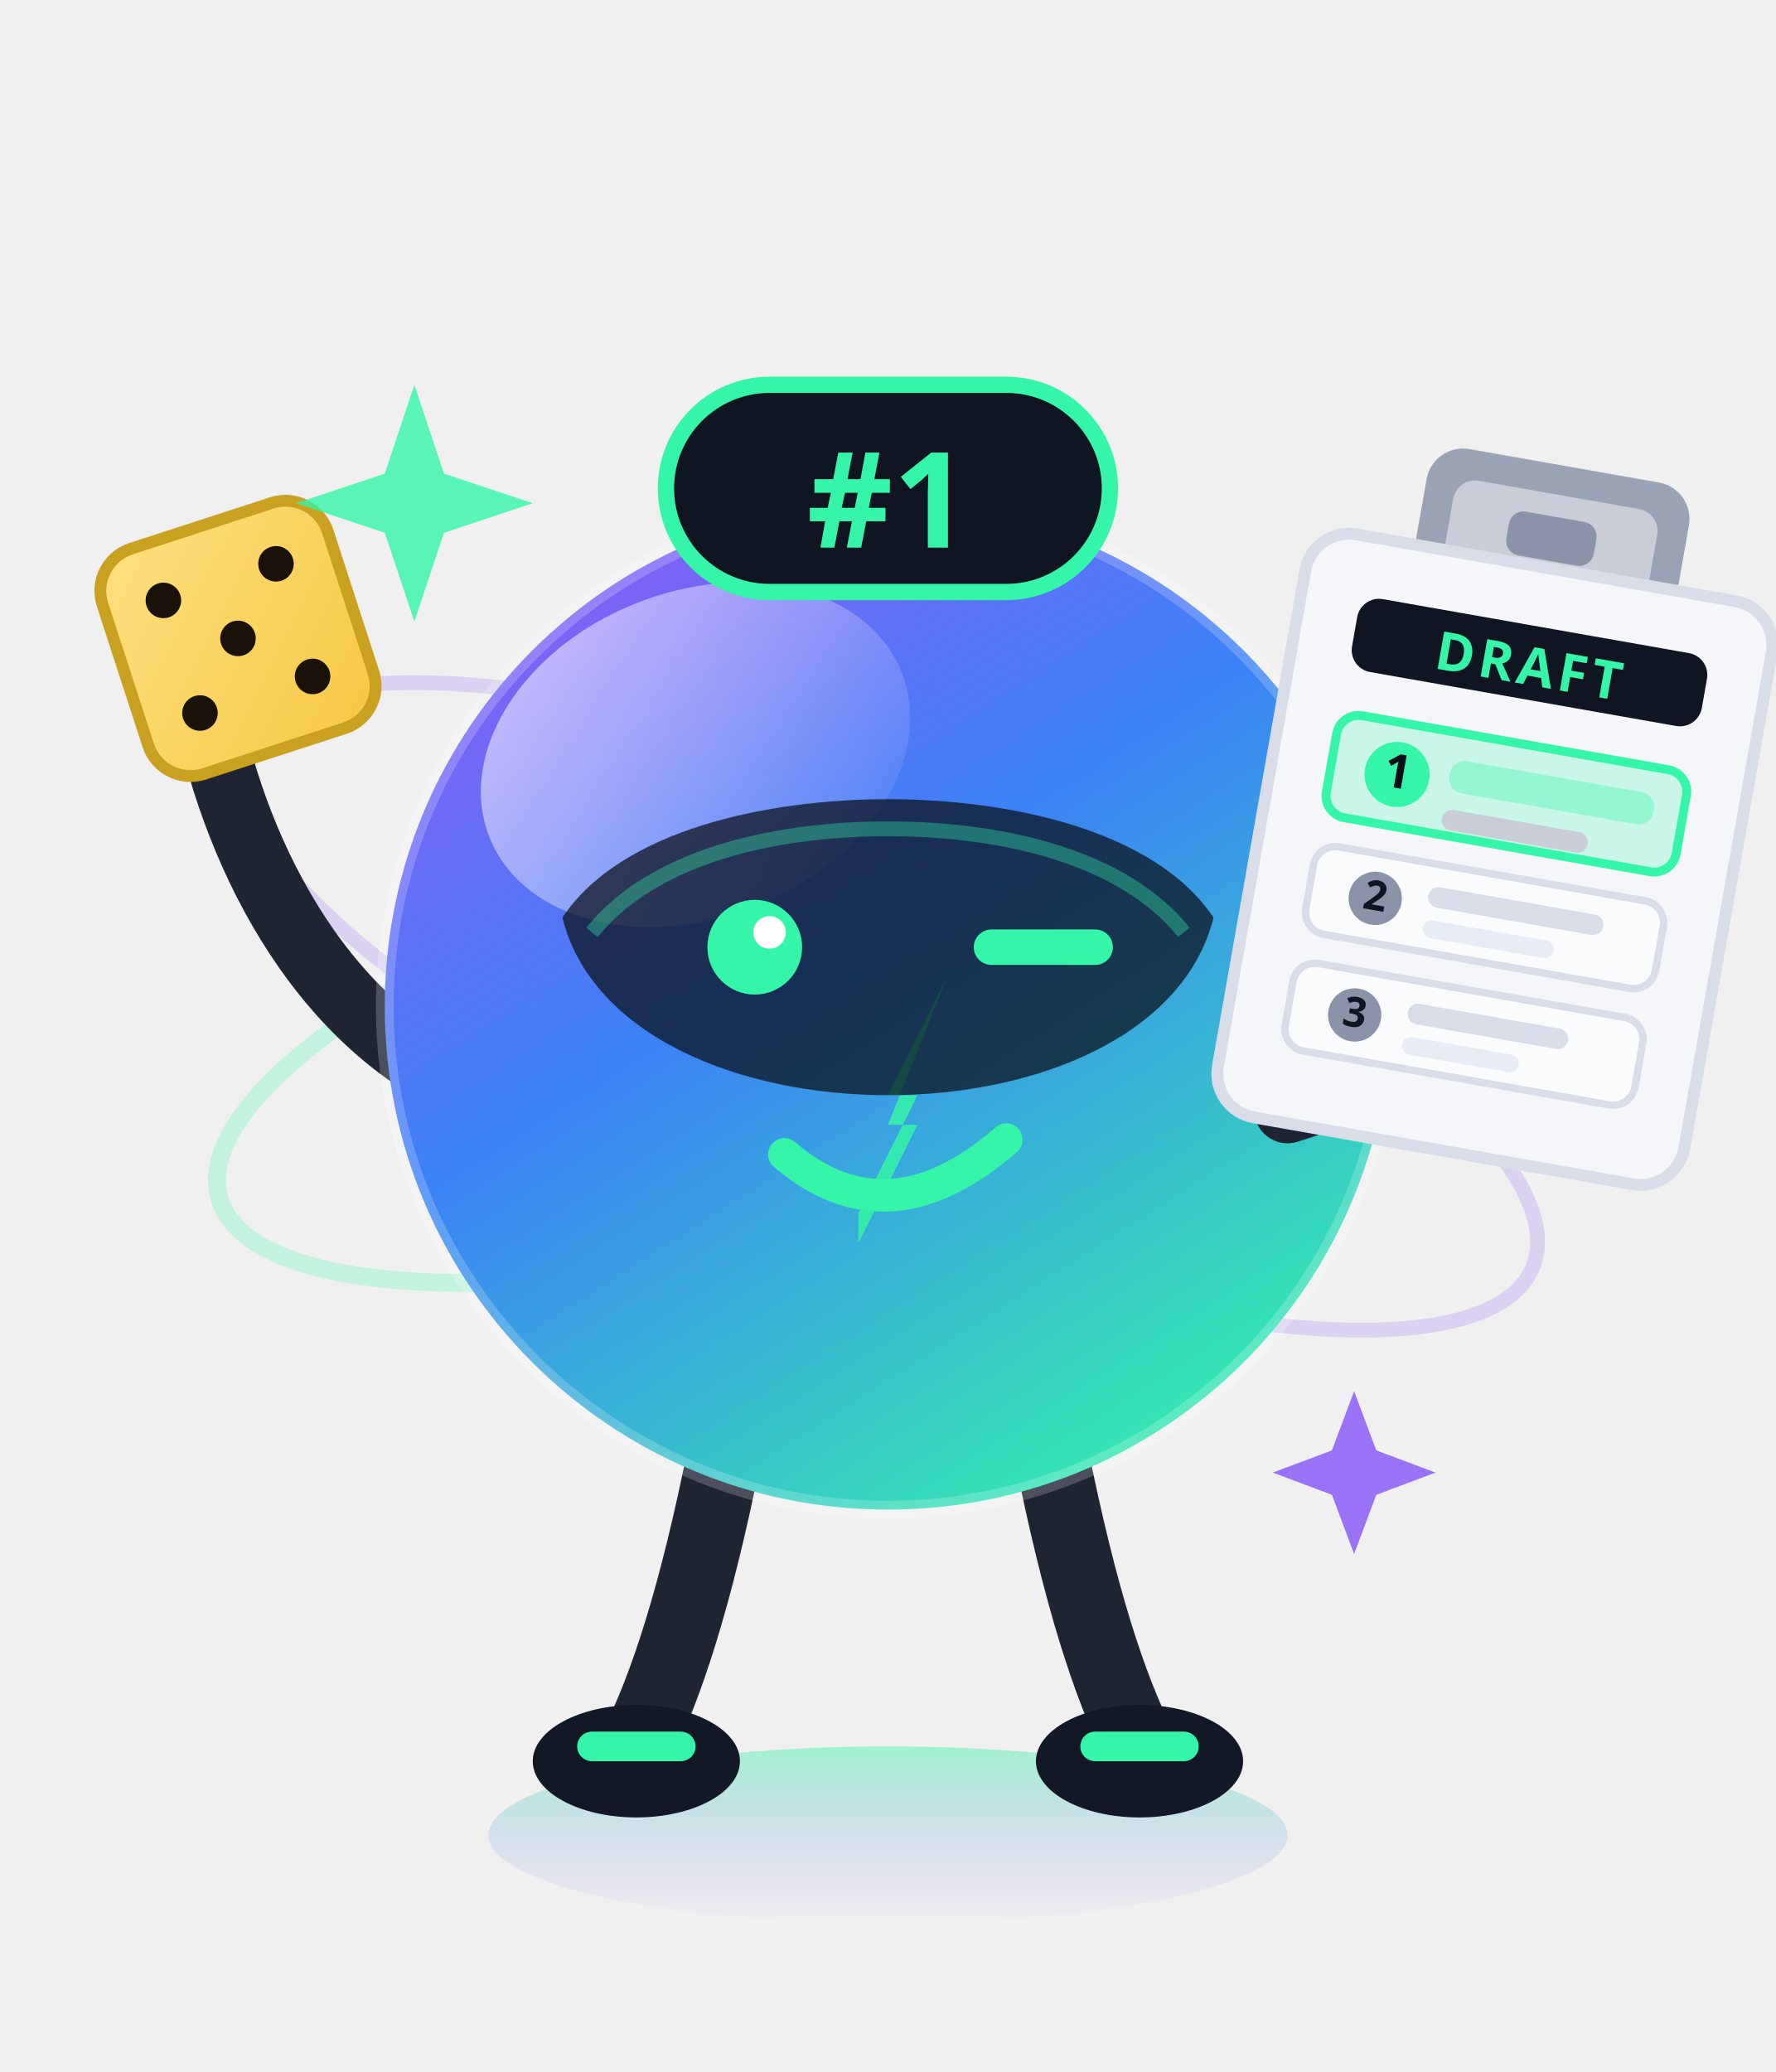
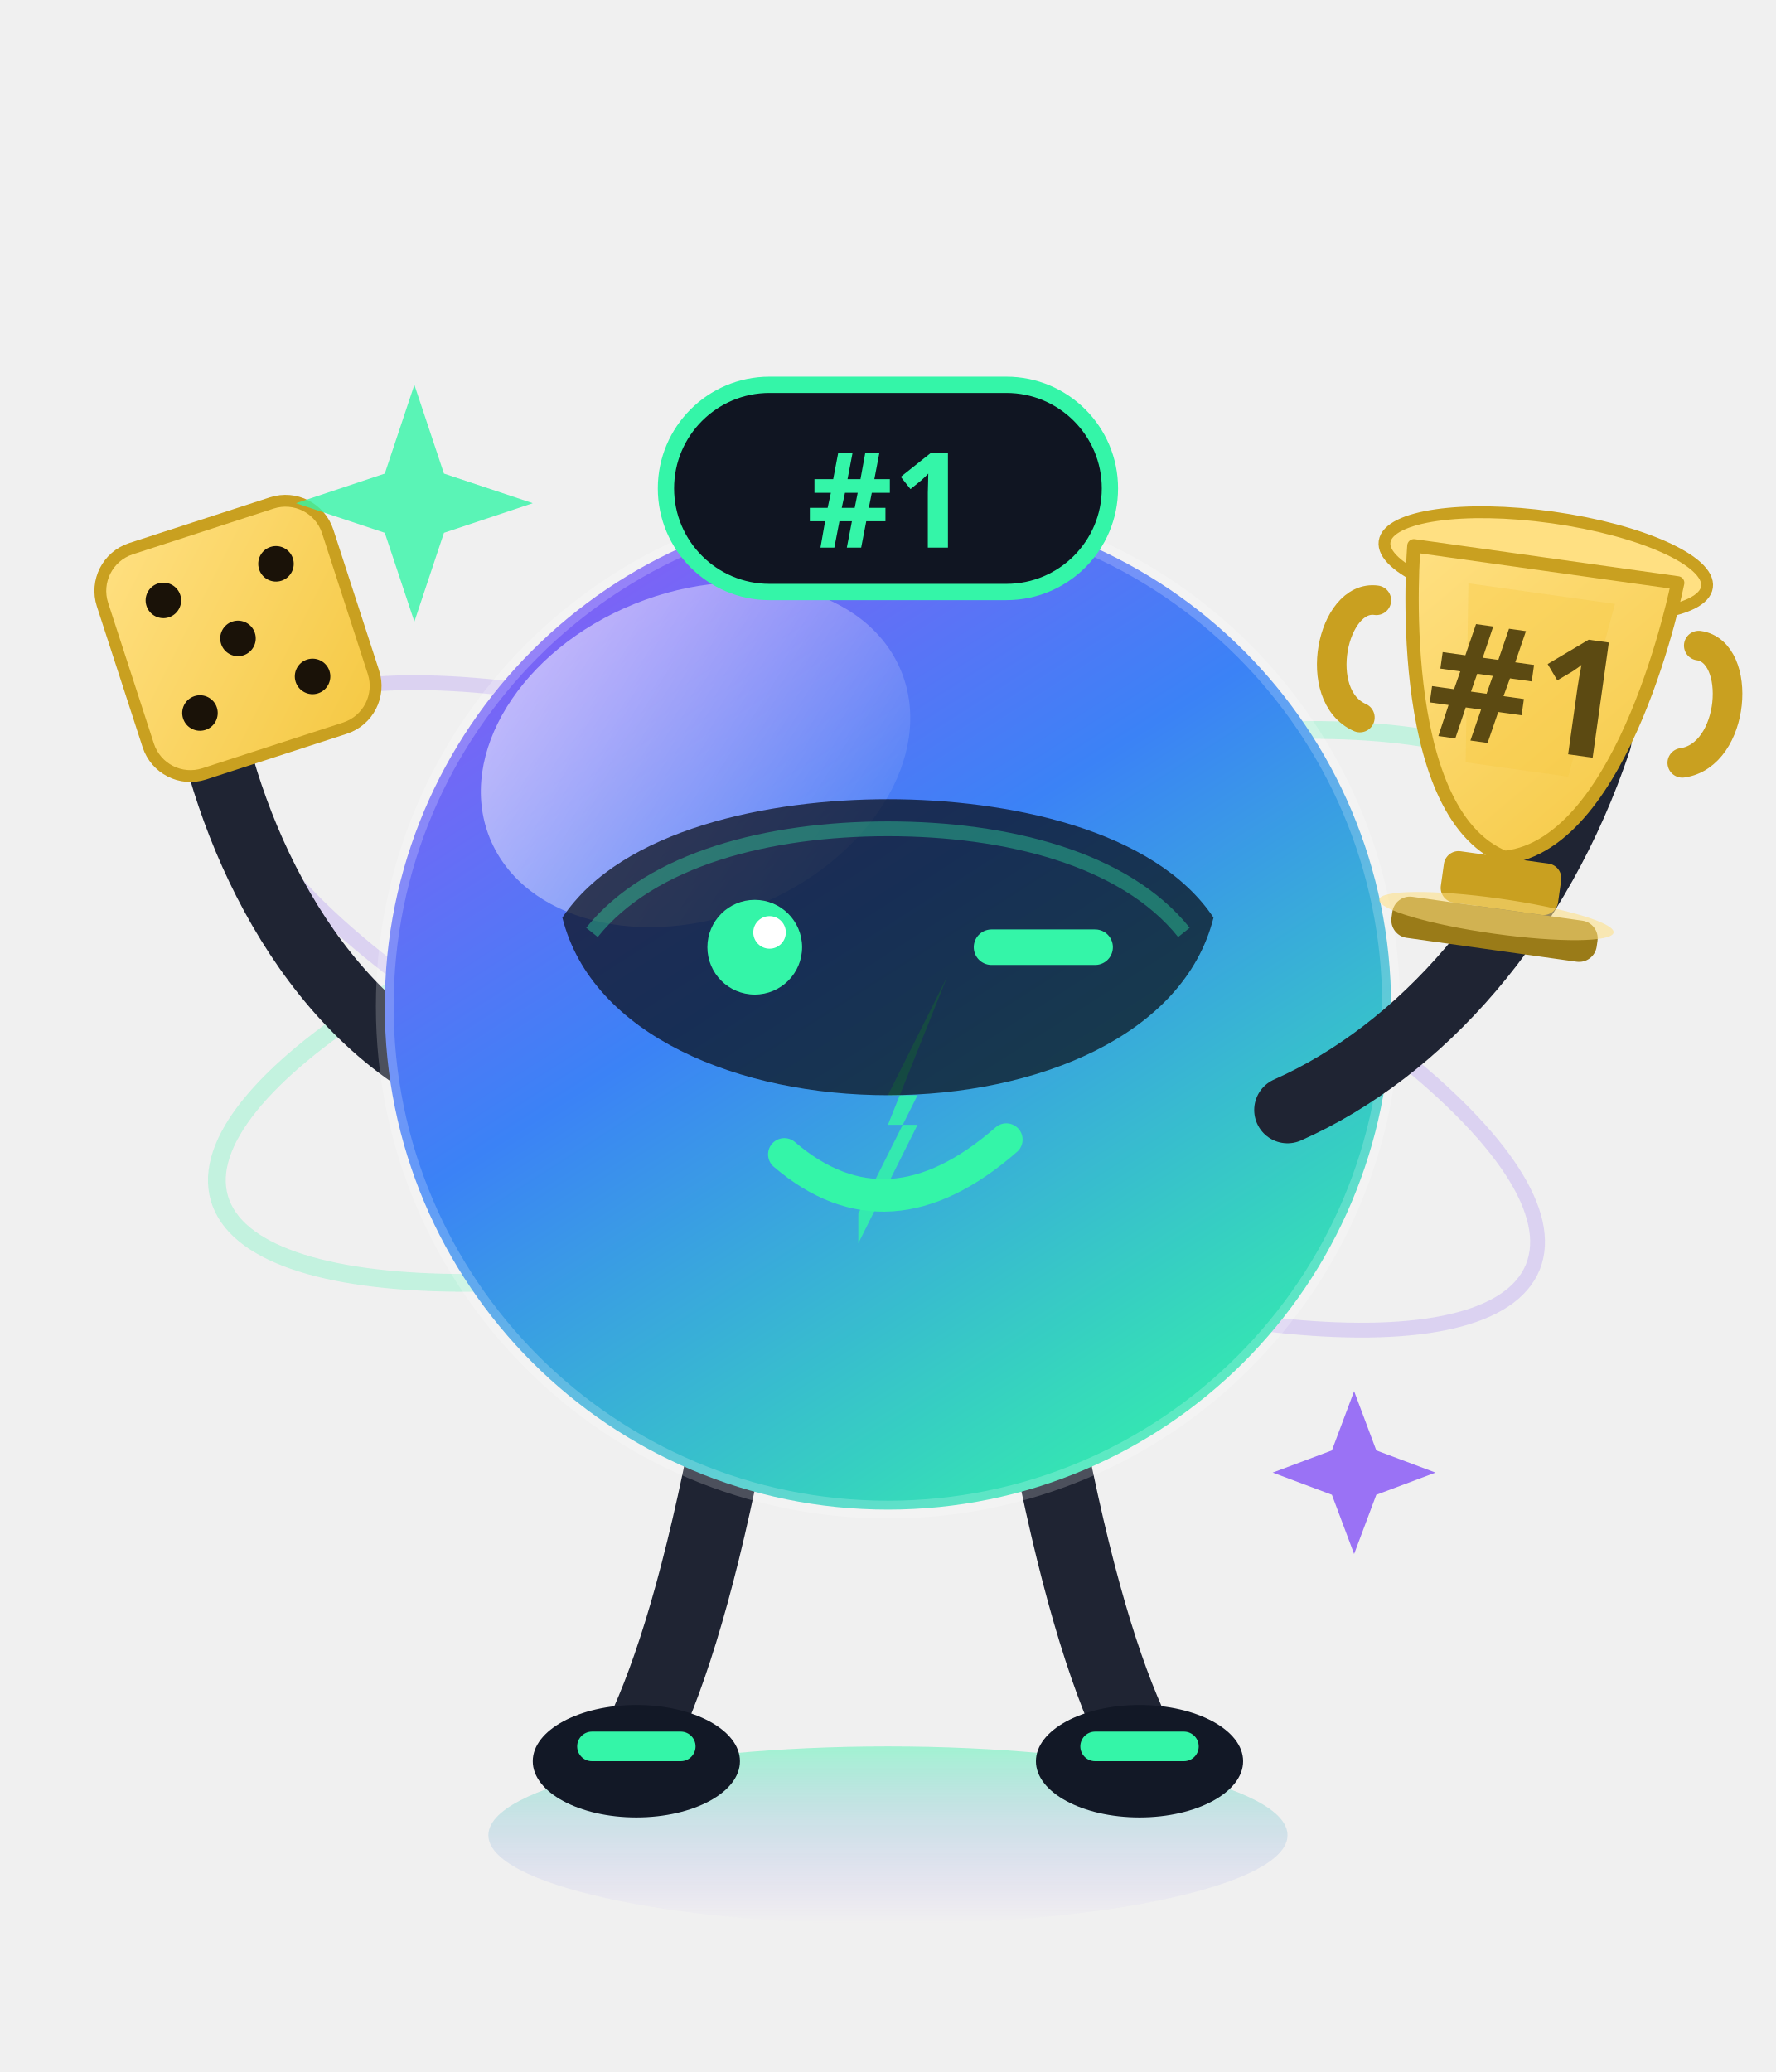
<svg xmlns="http://www.w3.org/2000/svg" viewBox="0 0 120 140" aria-hidden="true">
  <defs>
    <linearGradient id="orbBody" x1="18%" y1="0%" x2="82%" y2="100%">
      <stop offset="0%" stop-color="#8b5cf6" />
      <stop offset="42%" stop-color="#3b82f6" />
      <stop offset="100%" stop-color="#34f5a8" />
    </linearGradient>
    <linearGradient id="orbShine" x1="0%" y1="0%" x2="100%" y2="100%">
      <stop offset="0%" stop-color="#ffffff" stop-opacity="0.62" />
      <stop offset="100%" stop-color="#ffffff" stop-opacity="0" />
    </linearGradient>
    <linearGradient id="groundGlow" x1="0%" y1="0%" x2="0%" y2="100%">
      <stop offset="0%" stop-color="#34f5a8" stop-opacity="0.42" />
      <stop offset="100%" stop-color="#8b5cf6" stop-opacity="0" />
    </linearGradient>
    <linearGradient id="goldFace" x1="0%" y1="0%" x2="100%" y2="100%">
      <stop offset="0%" stop-color="#ffe082" />
      <stop offset="100%" stop-color="#f5c842" />
    </linearGradient>
    <filter id="softGlow" x="-30%" y="-30%" width="160%" height="160%">
      <feGaussianBlur stdDeviation="2.5" result="blur" />
      <feMerge>
        <feMergeNode in="blur" />
        <feMergeNode in="SourceGraphic" />
      </feMerge>
    </filter>
  </defs>
  <ellipse cx="60" cy="68" rx="47" ry="14" fill="none" stroke="rgba(52,245,168,0.24)" stroke-width="1.2" transform="rotate(-16 60 68)" />
  <ellipse cx="60" cy="68" rx="47" ry="14" fill="none" stroke="rgba(139,92,246,0.2)" stroke-width="1" transform="rotate(22 60 68)" />
  <ellipse cx="60" cy="124" rx="27" ry="6" fill="url(#groundGlow)" />
  <path d="M49 98 C47 108 45 114 43 118" stroke="#1f2433" stroke-width="5" stroke-linecap="round" fill="none" />
  <path d="M71 98 C73 108 75 114 77 118" stroke="#1f2433" stroke-width="5" stroke-linecap="round" fill="none" />
  <ellipse cx="43" cy="119" rx="7" ry="3.8" fill="#121826" />
  <ellipse cx="77" cy="119" rx="7" ry="3.8" fill="#121826" />
  <path d="M40 118 H46 M74 118 H80" stroke="#34f5a8" stroke-width="2" stroke-linecap="round" />
  <path d="M33 74 C22 70 16 58 14 48" stroke="#1f2433" stroke-width="4.5" stroke-linecap="round" fill="none" />
  <g transform="translate(6 38) rotate(-18)">
    <rect x="0" y="0" width="16" height="16" rx="3" fill="url(#goldFace)" stroke="#c9a020" stroke-width="0.8" />
    <circle cx="4" cy="4" r="1.2" fill="#1a1208" />
    <circle cx="12" cy="4" r="1.2" fill="#1a1208" />
    <circle cx="8" cy="8" r="1.2" fill="#1a1208" />
    <circle cx="4" cy="12" r="1.2" fill="#1a1208" />
    <circle cx="12" cy="12" r="1.2" fill="#1a1208" />
  </g>
  <circle cx="60" cy="68" r="34" fill="url(#orbBody)" stroke="rgba(255,255,255,0.2)" stroke-width="1.2" />
  <ellipse cx="47" cy="51" rx="15" ry="11" fill="url(#orbShine)" transform="rotate(-22 47 51)" />
  <path d="M58 82 L62 74 L60 74 L64 66 L60 76 L62 76 L58 84 Z" fill="#34f5a8" opacity="0.85" />
  <path d="M38 62 C42 56 52 54 60 54 C68 54 78 56 82 62 C80 70 70 74 60 74 C50 74 40 70 38 62 Z" fill="#0a0e18" opacity="0.72" />
  <path d="M40 63 C44 58 52 56 60 56 C68 56 76 58 80 63" stroke="rgba(52,245,168,0.35)" stroke-width="1" fill="none" />
  <circle cx="51" cy="64" r="3.2" fill="#34f5a8" />
  <circle cx="52" cy="63" r="1.1" fill="#fff" />
  <path d="M67 64 H74" stroke="#34f5a8" stroke-width="2.4" stroke-linecap="round" />
  <path d="M53 78 Q60 84 68 77" stroke="#34f5a8" stroke-width="2.2" stroke-linecap="round" fill="none" />
  <g transform="translate(60 33)">
    <rect x="-15" y="-7" width="30" height="14" rx="7" fill="#101522" stroke="#34f5a8" stroke-width="1.1" />
    <text x="0" y="4" text-anchor="middle" font-family="system-ui,sans-serif" font-size="9" font-weight="800" fill="#34f5a8">#1</text>
  </g>
-   <path d="M87 75 C97 72 105 64 109 54" stroke="#1f2433" stroke-width="4.5" stroke-linecap="round" fill="none" />
-   <g transform="translate(86 28) rotate(10)">
-     <rect x="11" y="0" width="18" height="9" rx="2.5" fill="#9aa3b5" />
-     <rect x="13" y="2" width="14" height="6" rx="1.5" fill="#c9cdd8" />
-     <rect x="17" y="3.5" width="6" height="3" rx="1" fill="#8b93a8" />
-     <rect x="4" y="7" width="32" height="40" rx="3" fill="#f4f6fa" stroke="#d8dde8" stroke-width="0.8" />
-     <rect x="8" y="11" width="24" height="5" rx="1.5" fill="#101522" />
-     <text x="20" y="15" text-anchor="middle" font-family="system-ui,sans-serif" font-size="3.6" font-weight="800" letter-spacing="0.08em" fill="#34f5a8">DRAFT</text>
-     <rect x="8" y="19" width="24" height="7" rx="1.5" fill="rgba(52,245,168,0.22)" stroke="#34f5a8" stroke-width="0.6" />
-     <circle cx="12.5" cy="22.5" r="2.2" fill="#34f5a8" />
-     <text x="12.5" y="23.4" text-anchor="middle" font-family="system-ui,sans-serif" font-size="3.2" font-weight="800" fill="#0a0e18">1</text>
-     <rect x="16" y="20.8" width="14" height="2.2" rx="1" fill="rgba(52,245,168,0.35)" />
-     <rect x="16" y="24.2" width="10" height="1.4" rx="0.7" fill="#c9cdd8" />
-     <rect x="8" y="28" width="24" height="6" rx="1.5" fill="rgba(255,255,255,0.55)" stroke="#d8dde8" stroke-width="0.5" />
-     <circle cx="12.5" cy="31" r="1.8" fill="#8b93a8" />
-     <text x="12.5" y="31.8" text-anchor="middle" font-family="system-ui,sans-serif" font-size="2.8" font-weight="700" fill="#101522">2</text>
-     <rect x="16" y="29.5" width="12" height="1.4" rx="0.7" fill="#d8dde8" />
-     <rect x="16" y="31.8" width="9" height="1.2" rx="0.6" fill="#e8ecf4" />
-     <rect x="8" y="36" width="24" height="6" rx="1.5" fill="rgba(255,255,255,0.55)" stroke="#d8dde8" stroke-width="0.5" />
-     <circle cx="12.5" cy="39" r="1.8" fill="#8b93a8" />
-     <text x="12.5" y="39.8" text-anchor="middle" font-family="system-ui,sans-serif" font-size="2.8" font-weight="700" fill="#101522">3</text>
-     <rect x="16" y="37.5" width="11" height="1.4" rx="0.7" fill="#d8dde8" />
-     <rect x="16" y="39.8" width="8" height="1.2" rx="0.6" fill="#e8ecf4" />
+   <path d="M87 75 C96 71 104 62 108 50" stroke="#1f2433" stroke-width="4.5" stroke-linecap="round" fill="none" />
+   <g transform="translate(90 26) rotate(8)">
+     <ellipse cx="16" cy="10" rx="11" ry="3.2" fill="#ffe082" stroke="#c9a020" stroke-width="0.8" />
+     <path d="M7 10 C7 10 8 28 16 30 C24 28 25 10 25 10 Z" fill="url(#goldFace)" stroke="#c9a020" stroke-width="0.9" stroke-linejoin="round" />
+     <path d="M5 14 C2 14 1.5 21 5 22" stroke="#c9a020" stroke-width="2" stroke-linecap="round" fill="none" />
+     <path d="M27 14 C30 14 30.5 21 27 22" stroke="#c9a020" stroke-width="2" stroke-linecap="round" fill="none" />
+     <path d="M11 12 L21 12 L19.5 24 L12.5 24 Z" fill="#f5c842" opacity="0.35" />
+     <text x="16" y="22.5" text-anchor="middle" font-family="system-ui,sans-serif" font-size="11" font-weight="900" fill="#5c4a12">#1</text>
+     <rect x="12" y="30" width="8" height="3.5" rx="1" fill="#c9a020" />
+     <rect x="9" y="33.5" width="14" height="2.8" rx="1.2" fill="#9a7b18" />
+     <ellipse cx="16" cy="34" rx="8" ry="1.2" fill="#ffe082" opacity="0.55" />
  </g>
  <path d="M26 32 L28 26 L30 32 L36 34 L30 36 L28 42 L26 36 L20 34 Z" fill="#34f5a8" opacity="0.8" />
  <path d="M90 98 L91.5 94 L93 98 L97 99.5 L93 101 L91.5 105 L90 101 L86 99.5 Z" fill="#8b5cf6" opacity="0.85" />
</svg>
